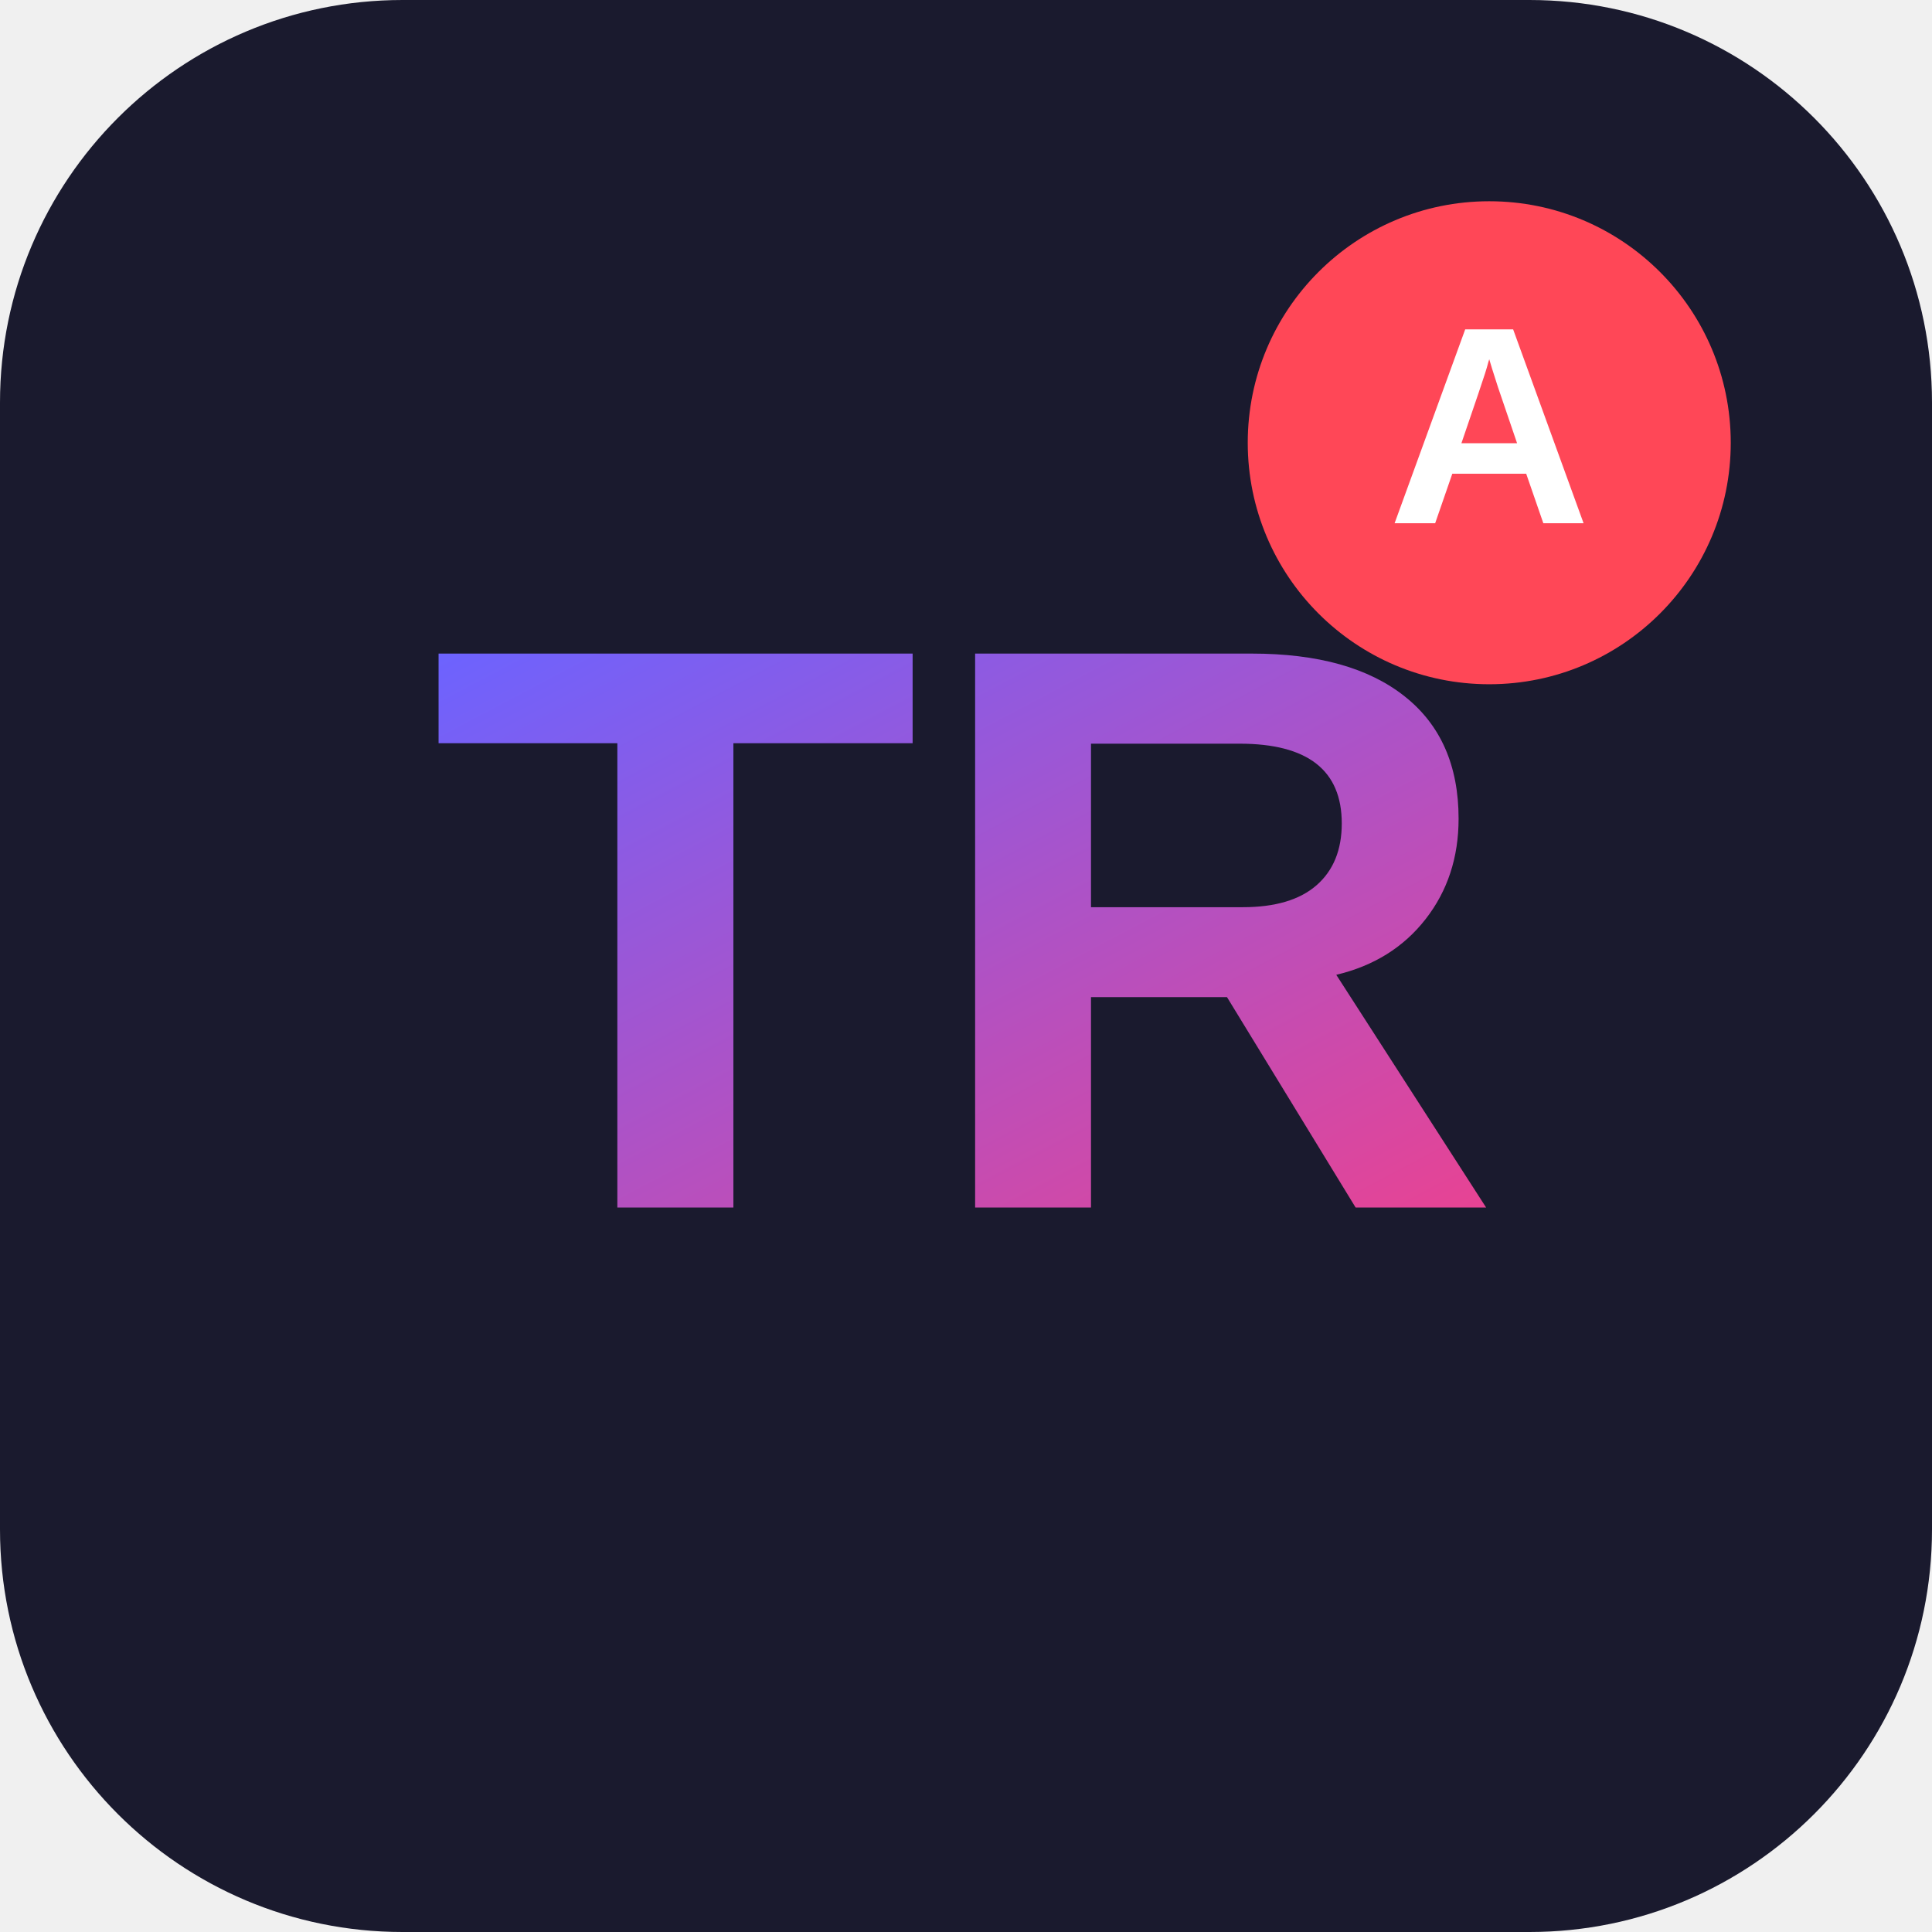
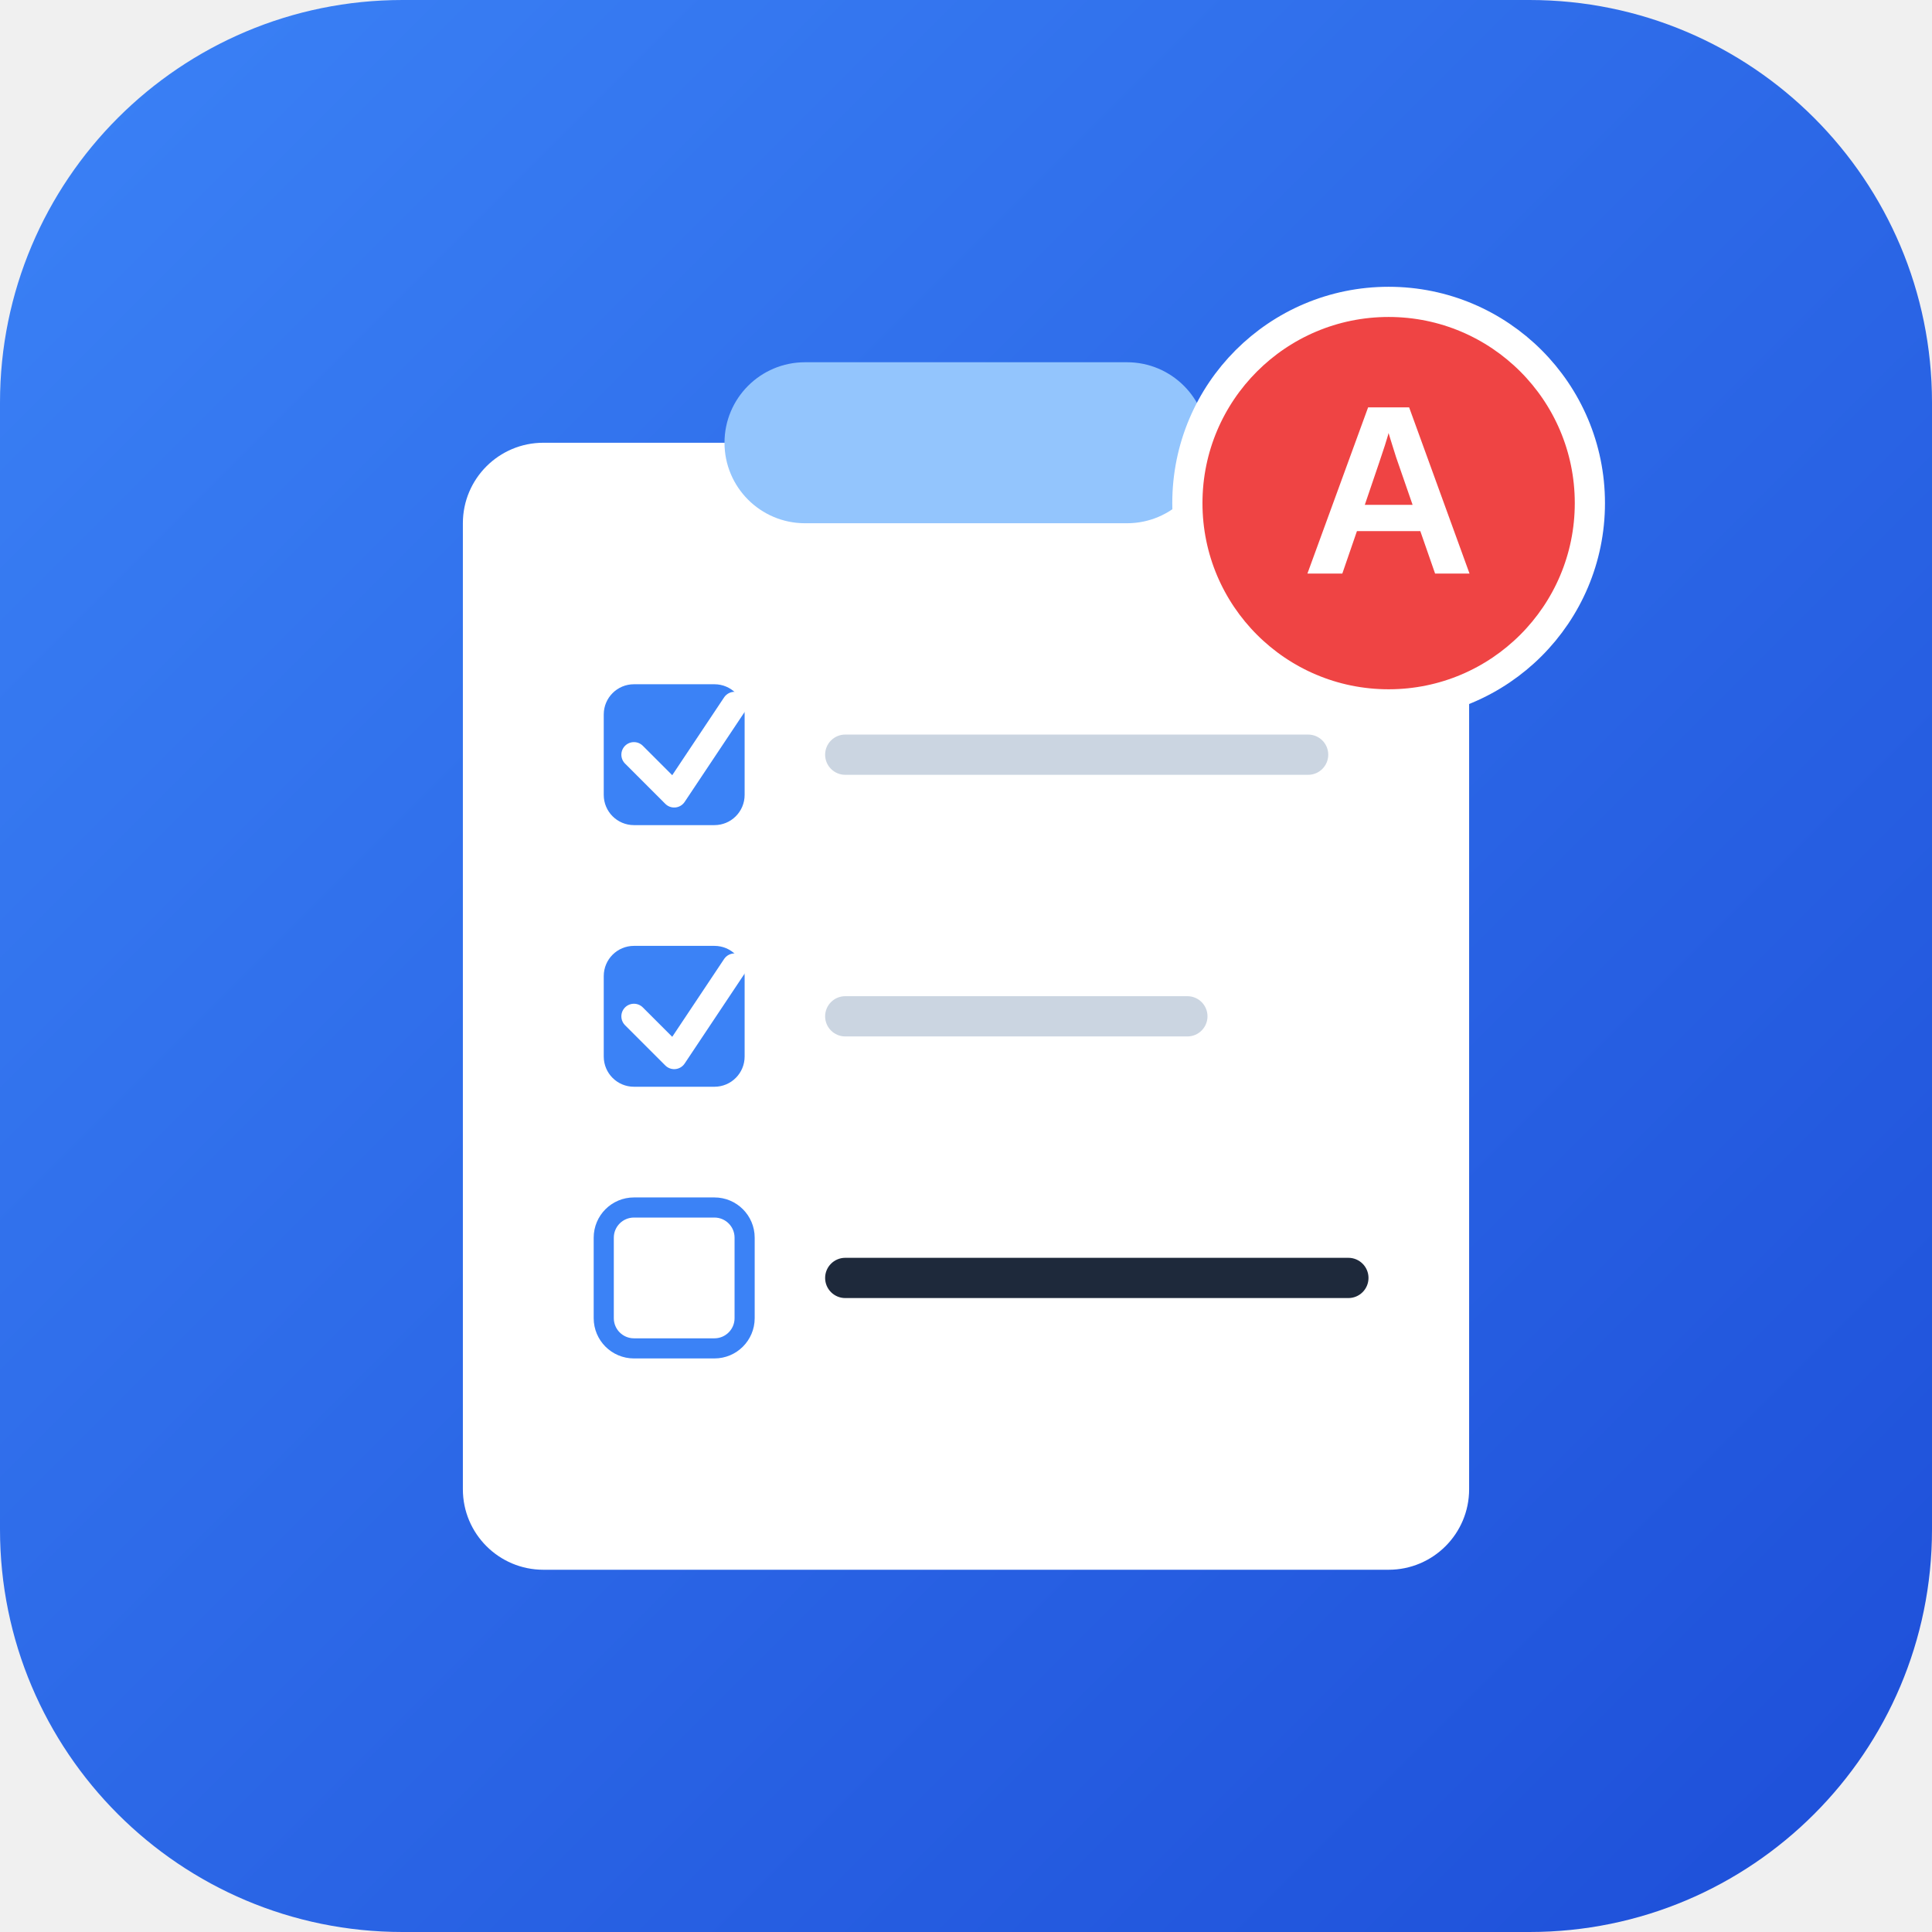
<svg xmlns="http://www.w3.org/2000/svg" viewBox="0 0 192 192">
  <defs>
-     <linearGradient id="g" x1="0%" y1="0%" x2="100%" y2="100%">
-       <stop offset="0%" style="stop-color:#6c63ff" />
-       <stop offset="100%" style="stop-color:#e84393" />
+     <linearGradient id="bg" x1="0%" y1="0%" x2="100%" y2="100%">
+       <stop offset="0%" style="stop-color:#3b82f6" />
+       <stop offset="100%" style="stop-color:#1d4ed8" />
    </linearGradient>
  </defs>
-   <rect width="192" height="192" rx="40" fill="#1a1a2e" />
-   <text x="96" y="120" text-anchor="middle" font-family="Arial,sans-serif" font-size="80" font-weight="900" fill="url(#g)">TR</text>
-   <circle cx="148" cy="44" r="24" fill="#ff4757" />
-   <text x="148" y="52" text-anchor="middle" font-family="Arial,sans-serif" font-size="28" font-weight="900" fill="#fff">A</text>
+   <rect width="192" height="192" rx="40" fill="url(#bg)" />
+   <rect x="46" y="44" width="100" height="112" rx="8" fill="#ffffff" />
+   <rect x="72" y="36" width="48" height="16" rx="8" fill="#93c5fd" />
+   <rect x="60" y="68" width="14" height="14" rx="3" fill="#3b82f6" />
+   <polyline points="63,75 67,79 73,70" fill="none" stroke="#fff" stroke-width="2.5" stroke-linecap="round" stroke-linejoin="round" />
+   <rect x="82" y="73" width="50" height="4" rx="2" fill="#cbd5e1" />
+   <rect x="60" y="94" width="14" height="14" rx="3" fill="#3b82f6" />
+   <polyline points="63,101 67,105 73,96" fill="none" stroke="#fff" stroke-width="2.5" stroke-linecap="round" stroke-linejoin="round" />
+   <rect x="82" y="99" width="38" height="4" rx="2" fill="#cbd5e1" />
+   <rect x="60" y="120" width="14" height="14" rx="3" fill="none" stroke="#3b82f6" stroke-width="2" />
+   <rect x="82" y="125" width="54" height="4" rx="2" fill="#1e293b" />
+   <circle cx="138" cy="50" r="20" fill="#ef4444" />
+   <circle cx="138" cy="50" r="20" fill="none" stroke="#ffffff" stroke-width="3" />
+   <text x="138" y="57" text-anchor="middle" font-family="Arial,sans-serif" font-size="24" font-weight="bold" fill="#ffffff">A</text>
</svg>
